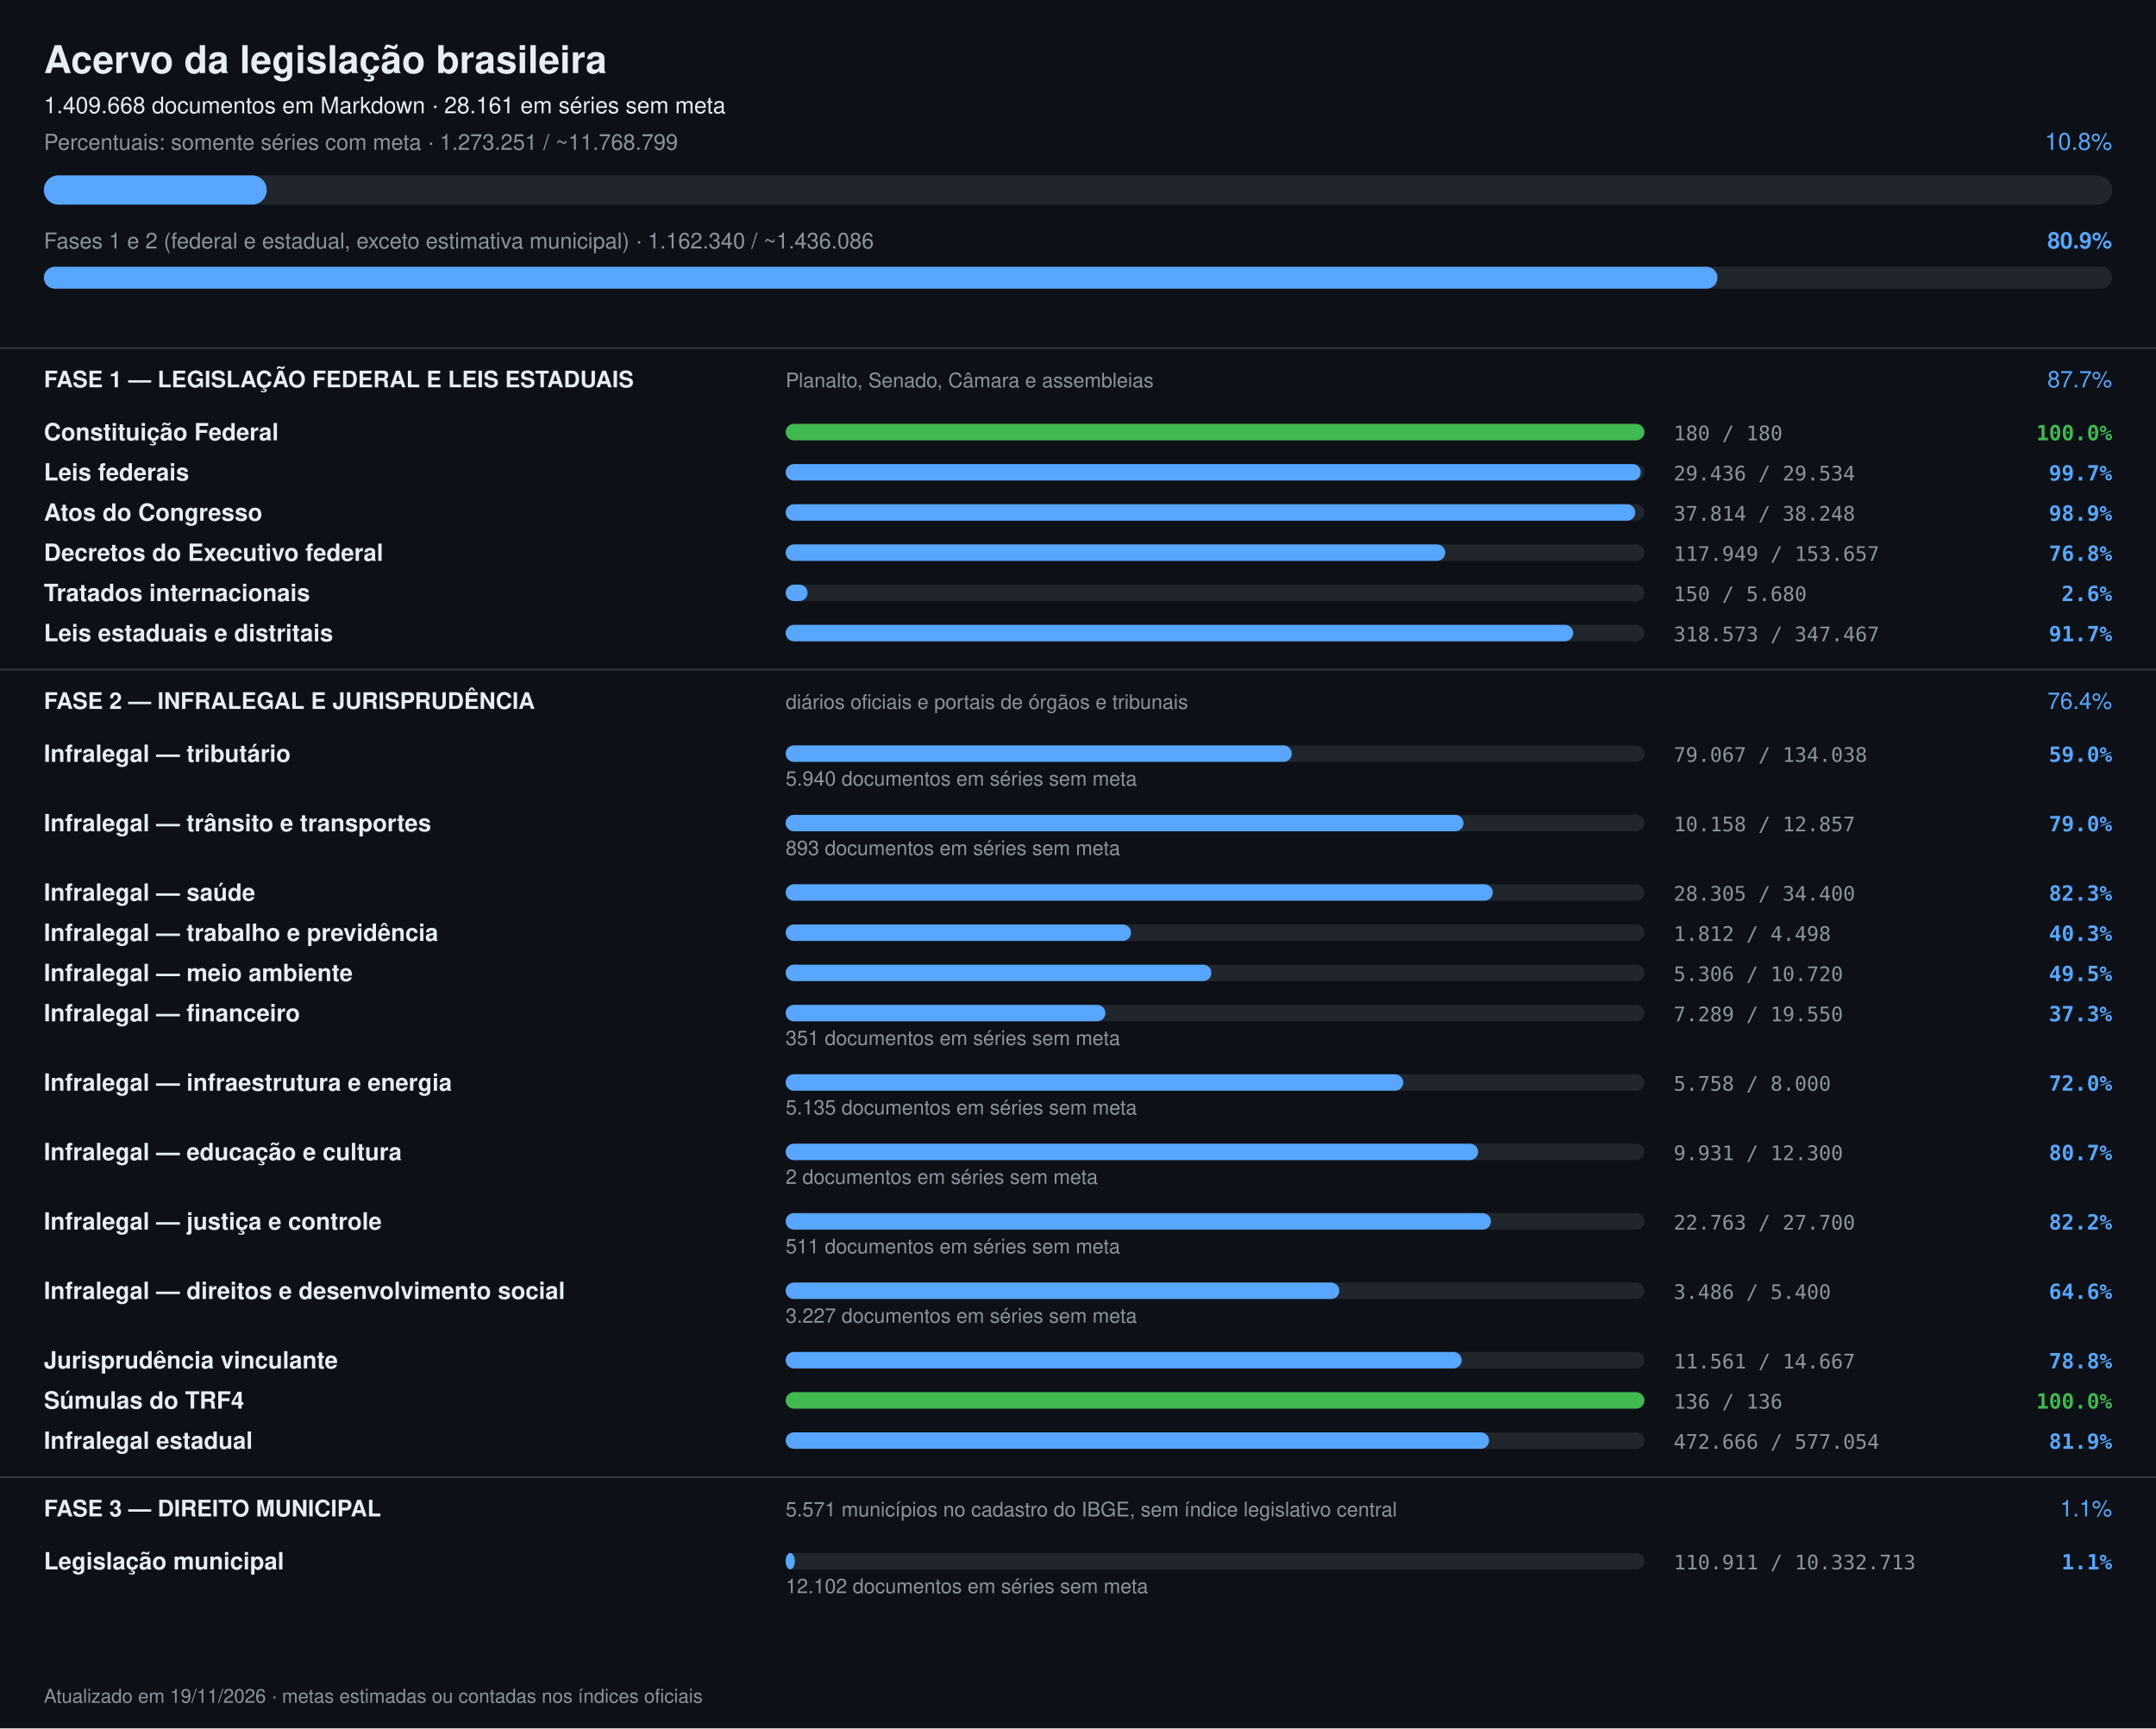
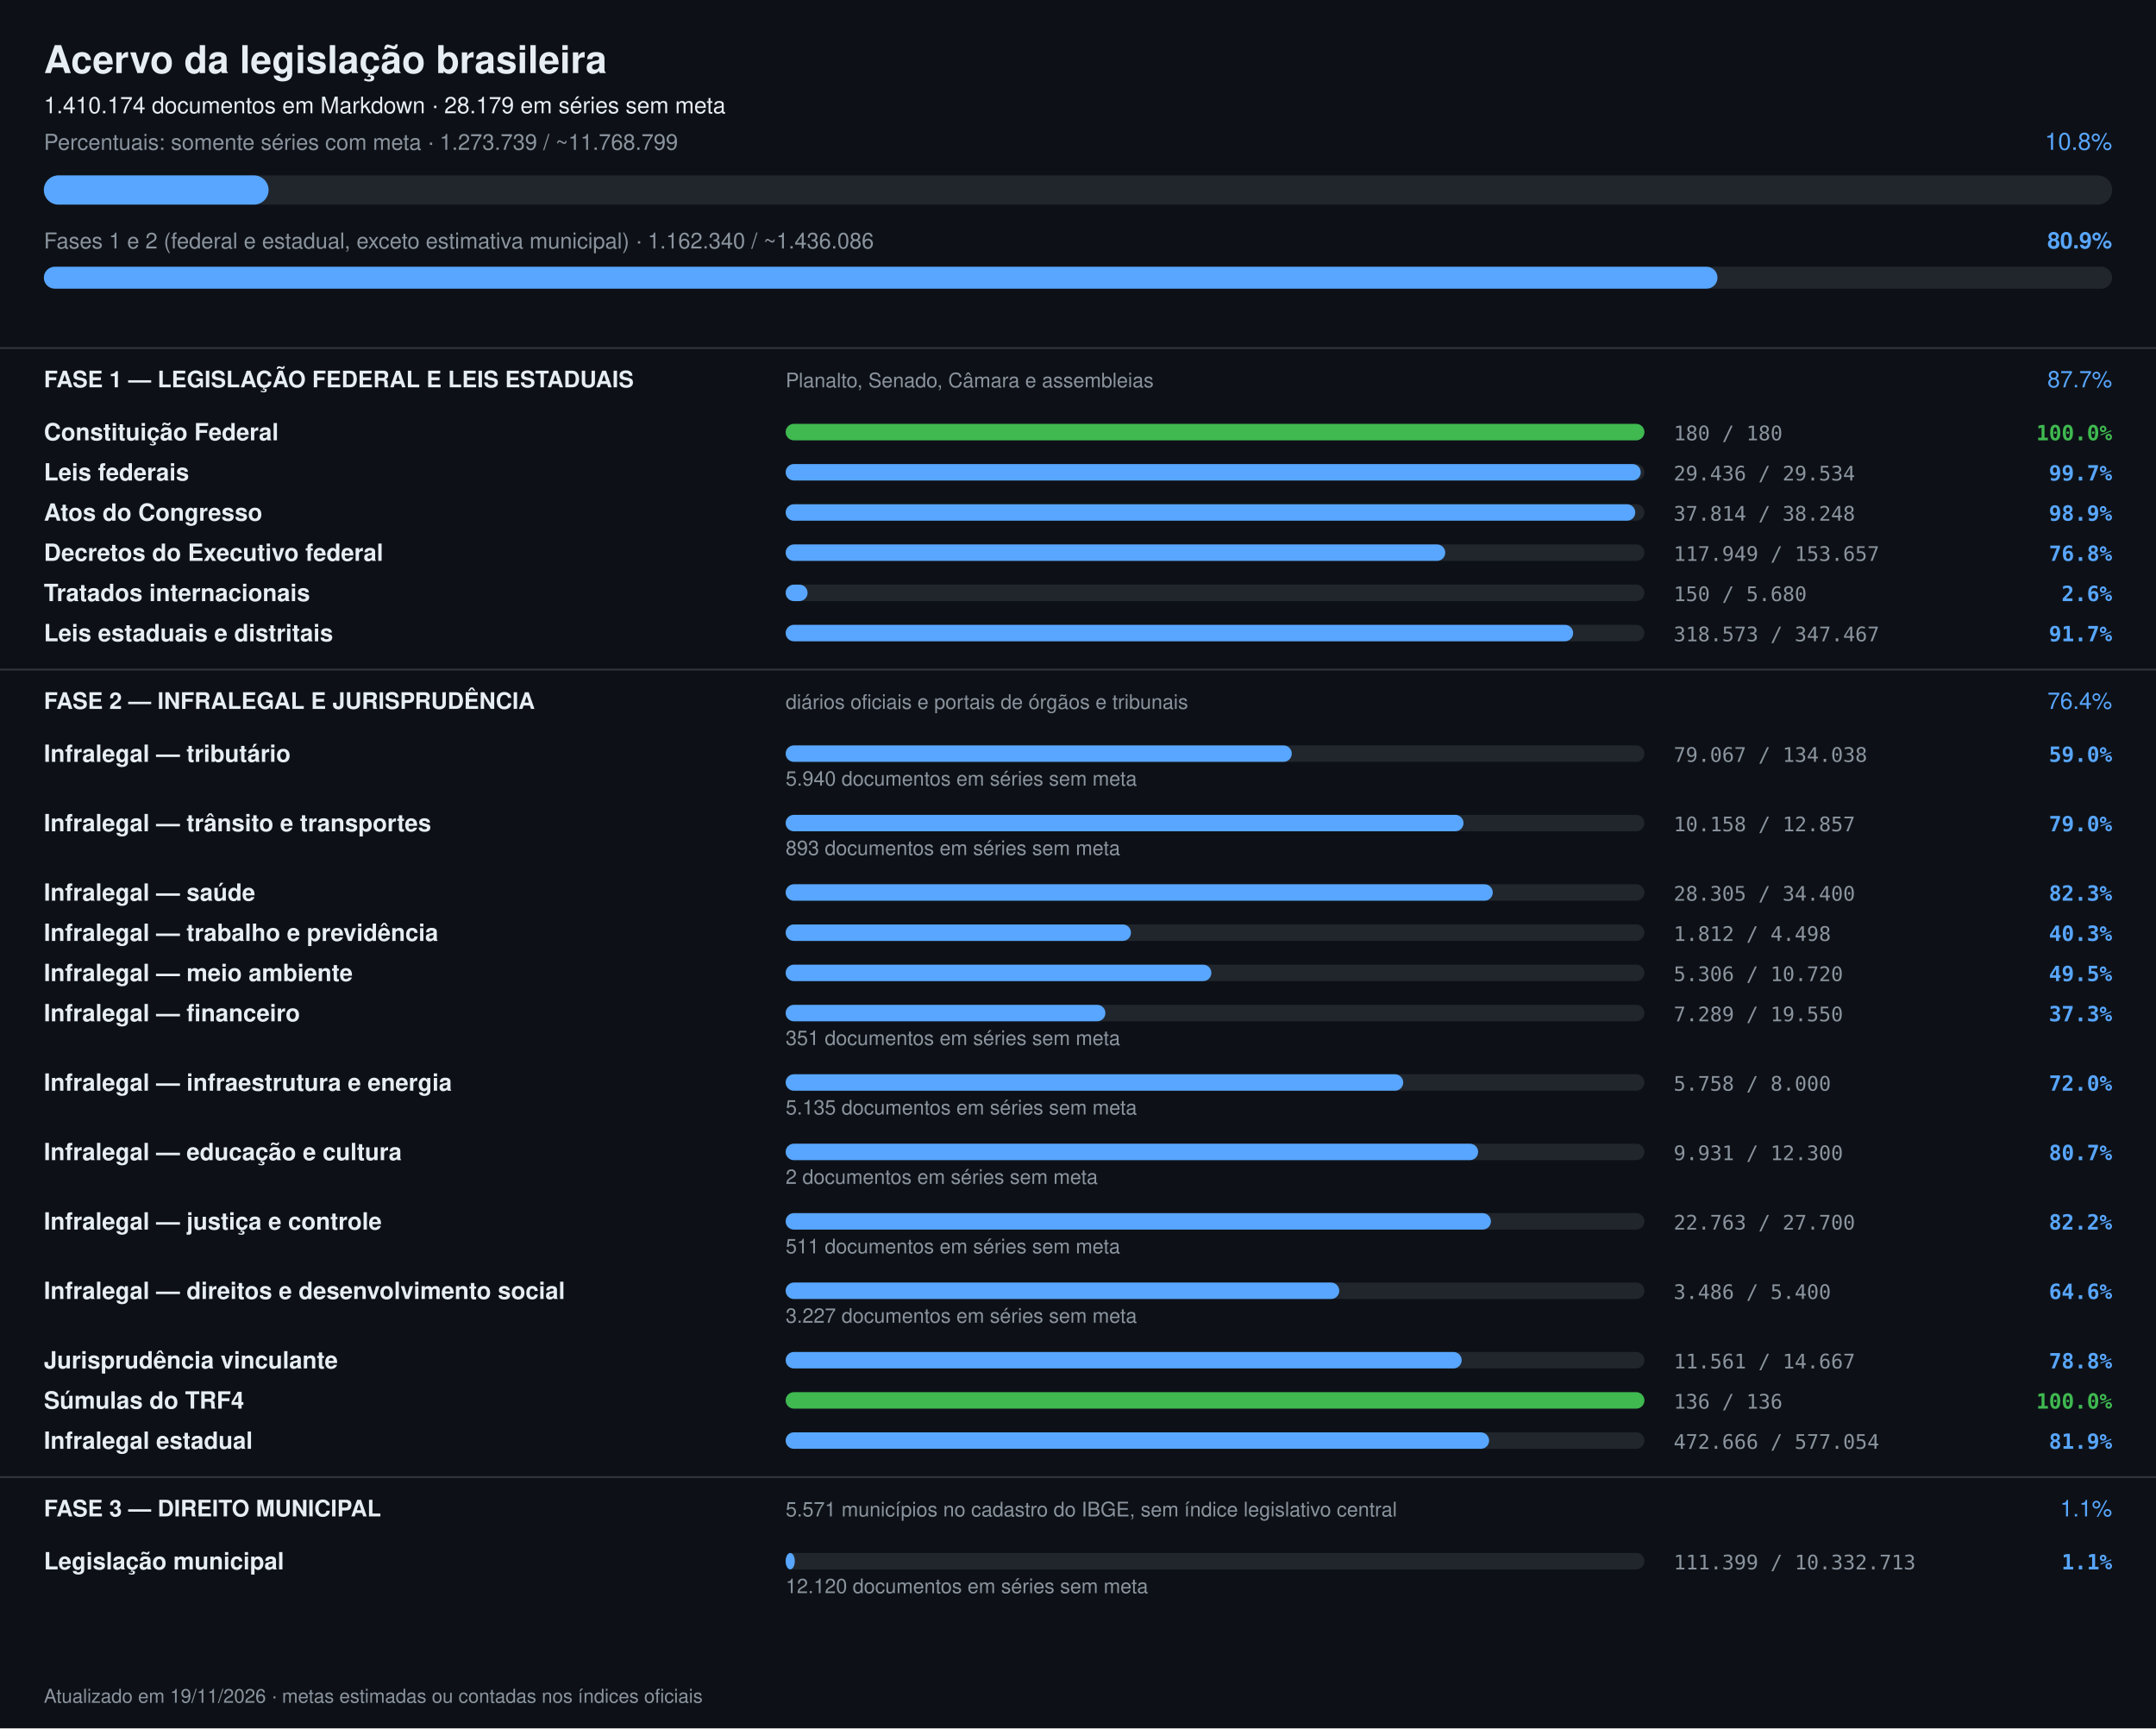
<svg xmlns="http://www.w3.org/2000/svg" width="1180" height="946" viewBox="0 0 1180 946" font-family="-apple-system,Segoe UI,Helvetica,Arial,sans-serif">
  <rect width="1180" height="946" fill="#0d1117" />
  <text x="24" y="40" font-size="21" font-weight="700" fill="#e6edf3">Acervo da legislação brasileira</text>
-   <text x="24" y="62" font-size="12.5" fill="#e6edf3">1.409.668 documentos em Markdown · 28.161 em séries sem meta</text>
-   <text x="24" y="82" font-size="12" fill="#8b949e">Percentuais: somente séries com meta · 1.273.251 / ~11.768.799</text>
+   <text x="24" y="62" font-size="12.5" fill="#e6edf3">1.410.174 documentos em Markdown · 28.179 em séries sem meta</text>
+   <text x="24" y="82" font-size="12" fill="#8b949e">Percentuais: somente séries com meta · 1.273.739 / ~11.768.799</text>
  <text x="1156" y="82" font-size="13" text-anchor="end" fill="#58a6ff">10.8%</text>
  <rect x="24" y="96" width="1132" height="16" rx="8" fill="#21262d" />
-   <rect x="24" y="96" width="122" height="16" rx="8" fill="#58a6ff" />
+   <rect x="24" y="96" width="123" height="16" rx="8" fill="#58a6ff" />
  <text x="24" y="136" font-size="12" fill="#8b949e">Fases 1 e 2 (federal e estadual, exceto estimativa municipal) · 1.162.340 / ~1.436.086</text>
  <text x="1156" y="136" font-size="12.5" font-weight="600" text-anchor="end" fill="#58a6ff">80.9%</text>
  <rect x="24" y="146" width="1132" height="12" rx="6" fill="#21262d" />
  <rect x="24" y="146" width="916" height="12" rx="6" fill="#58a6ff" />
  <rect x="0" y="190" width="1180" height="1" fill="#30363d" />
  <text x="24" y="212" font-size="12.5" font-weight="700" fill="#e6edf3">FASE 1 — LEGISLAÇÃO FEDERAL E LEIS ESTADUAIS</text>
  <text x="430" y="212" font-size="11" fill="#8b949e">Planalto, Senado, Câmara e assembleias</text>
  <text x="1156" y="212" font-size="12.5" text-anchor="end" fill="#58a6ff">87.7%</text>
  <text x="24" y="241" font-size="13" font-weight="600" fill="#e6edf3">Constituição Federal</text>
  <rect x="430" y="232" width="470" height="9" rx="4.5" fill="#21262d" />
  <rect x="430" y="232" width="470" height="9" rx="4.5" fill="#3fb950" />
  <text x="916" y="241" font-size="11" fill="#8b949e" font-family="ui-monospace,monospace">180 / 180</text>
  <text x="1156" y="241" font-size="11.5" text-anchor="end" font-weight="600" fill="#3fb950" font-family="ui-monospace,monospace">100.0%</text>
  <text x="24" y="263" font-size="13" font-weight="600" fill="#e6edf3">Leis federais</text>
  <rect x="430" y="254" width="470" height="9" rx="4.5" fill="#21262d" />
  <rect x="430" y="254" width="468" height="9" rx="4.5" fill="#58a6ff" />
  <text x="916" y="263" font-size="11" fill="#8b949e" font-family="ui-monospace,monospace">29.436 / 29.534</text>
  <text x="1156" y="263" font-size="11.5" text-anchor="end" font-weight="600" fill="#58a6ff" font-family="ui-monospace,monospace">99.7%</text>
  <text x="24" y="285" font-size="13" font-weight="600" fill="#e6edf3">Atos do Congresso</text>
  <rect x="430" y="276" width="470" height="9" rx="4.5" fill="#21262d" />
  <rect x="430" y="276" width="465" height="9" rx="4.5" fill="#58a6ff" />
  <text x="916" y="285" font-size="11" fill="#8b949e" font-family="ui-monospace,monospace">37.814 / 38.248</text>
  <text x="1156" y="285" font-size="11.5" text-anchor="end" font-weight="600" fill="#58a6ff" font-family="ui-monospace,monospace">98.9%</text>
  <text x="24" y="307" font-size="13" font-weight="600" fill="#e6edf3">Decretos do Executivo federal</text>
  <rect x="430" y="298" width="470" height="9" rx="4.5" fill="#21262d" />
  <rect x="430" y="298" width="361" height="9" rx="4.5" fill="#58a6ff" />
  <text x="916" y="307" font-size="11" fill="#8b949e" font-family="ui-monospace,monospace">117.949 / 153.657</text>
  <text x="1156" y="307" font-size="11.5" text-anchor="end" font-weight="600" fill="#58a6ff" font-family="ui-monospace,monospace">76.8%</text>
  <text x="24" y="329" font-size="13" font-weight="600" fill="#e6edf3">Tratados internacionais</text>
  <rect x="430" y="320" width="470" height="9" rx="4.5" fill="#21262d" />
  <rect x="430" y="320" width="12" height="9" rx="4.5" fill="#58a6ff" />
  <text x="916" y="329" font-size="11" fill="#8b949e" font-family="ui-monospace,monospace">150 / 5.680</text>
  <text x="1156" y="329" font-size="11.5" text-anchor="end" font-weight="600" fill="#58a6ff" font-family="ui-monospace,monospace">2.6%</text>
  <text x="24" y="351" font-size="13" font-weight="600" fill="#e6edf3">Leis estaduais e distritais</text>
  <rect x="430" y="342" width="470" height="9" rx="4.5" fill="#21262d" />
  <rect x="430" y="342" width="431" height="9" rx="4.5" fill="#58a6ff" />
  <text x="916" y="351" font-size="11" fill="#8b949e" font-family="ui-monospace,monospace">318.573 / 347.467</text>
  <text x="1156" y="351" font-size="11.5" text-anchor="end" font-weight="600" fill="#58a6ff" font-family="ui-monospace,monospace">91.7%</text>
  <rect x="0" y="366" width="1180" height="1" fill="#30363d" />
  <text x="24" y="388" font-size="12.5" font-weight="700" fill="#e6edf3">FASE 2 — INFRALEGAL E JURISPRUDÊNCIA</text>
  <text x="430" y="388" font-size="11" fill="#8b949e">diários oficiais e portais de órgãos e tribunais</text>
  <text x="1156" y="388" font-size="12.5" text-anchor="end" fill="#58a6ff">76.4%</text>
  <text x="24" y="417" font-size="13" font-weight="600" fill="#e6edf3">Infralegal — tributário</text>
  <rect x="430" y="408" width="470" height="9" rx="4.5" fill="#21262d" />
  <rect x="430" y="408" width="277" height="9" rx="4.5" fill="#58a6ff" />
  <text x="916" y="417" font-size="11" fill="#8b949e" font-family="ui-monospace,monospace">79.067 / 134.038</text>
  <text x="1156" y="417" font-size="11.5" text-anchor="end" font-weight="600" fill="#58a6ff" font-family="ui-monospace,monospace">59.0%</text>
  <text x="430" y="430" font-size="11" fill="#8b949e">5.940 documentos em séries sem meta</text>
  <text x="24" y="455" font-size="13" font-weight="600" fill="#e6edf3">Infralegal — trânsito e transportes</text>
  <rect x="430" y="446" width="470" height="9" rx="4.5" fill="#21262d" />
  <rect x="430" y="446" width="371" height="9" rx="4.5" fill="#58a6ff" />
  <text x="916" y="455" font-size="11" fill="#8b949e" font-family="ui-monospace,monospace">10.158 / 12.857</text>
  <text x="1156" y="455" font-size="11.5" text-anchor="end" font-weight="600" fill="#58a6ff" font-family="ui-monospace,monospace">79.0%</text>
  <text x="430" y="468" font-size="11" fill="#8b949e">893 documentos em séries sem meta</text>
  <text x="24" y="493" font-size="13" font-weight="600" fill="#e6edf3">Infralegal — saúde</text>
  <rect x="430" y="484" width="470" height="9" rx="4.5" fill="#21262d" />
  <rect x="430" y="484" width="387" height="9" rx="4.5" fill="#58a6ff" />
  <text x="916" y="493" font-size="11" fill="#8b949e" font-family="ui-monospace,monospace">28.305 / 34.400</text>
  <text x="1156" y="493" font-size="11.5" text-anchor="end" font-weight="600" fill="#58a6ff" font-family="ui-monospace,monospace">82.3%</text>
  <text x="24" y="515" font-size="13" font-weight="600" fill="#e6edf3">Infralegal — trabalho e previdência</text>
  <rect x="430" y="506" width="470" height="9" rx="4.5" fill="#21262d" />
  <rect x="430" y="506" width="189" height="9" rx="4.5" fill="#58a6ff" />
  <text x="916" y="515" font-size="11" fill="#8b949e" font-family="ui-monospace,monospace">1.812 / 4.498</text>
  <text x="1156" y="515" font-size="11.5" text-anchor="end" font-weight="600" fill="#58a6ff" font-family="ui-monospace,monospace">40.3%</text>
  <text x="24" y="537" font-size="13" font-weight="600" fill="#e6edf3">Infralegal — meio ambiente</text>
  <rect x="430" y="528" width="470" height="9" rx="4.5" fill="#21262d" />
  <rect x="430" y="528" width="233" height="9" rx="4.5" fill="#58a6ff" />
  <text x="916" y="537" font-size="11" fill="#8b949e" font-family="ui-monospace,monospace">5.306 / 10.720</text>
  <text x="1156" y="537" font-size="11.5" text-anchor="end" font-weight="600" fill="#58a6ff" font-family="ui-monospace,monospace">49.5%</text>
  <text x="24" y="559" font-size="13" font-weight="600" fill="#e6edf3">Infralegal — financeiro</text>
  <rect x="430" y="550" width="470" height="9" rx="4.5" fill="#21262d" />
  <rect x="430" y="550" width="175" height="9" rx="4.5" fill="#58a6ff" />
  <text x="916" y="559" font-size="11" fill="#8b949e" font-family="ui-monospace,monospace">7.289 / 19.550</text>
  <text x="1156" y="559" font-size="11.5" text-anchor="end" font-weight="600" fill="#58a6ff" font-family="ui-monospace,monospace">37.3%</text>
  <text x="430" y="572" font-size="11" fill="#8b949e">351 documentos em séries sem meta</text>
  <text x="24" y="597" font-size="13" font-weight="600" fill="#e6edf3">Infralegal — infraestrutura e energia</text>
  <rect x="430" y="588" width="470" height="9" rx="4.5" fill="#21262d" />
  <rect x="430" y="588" width="338" height="9" rx="4.5" fill="#58a6ff" />
  <text x="916" y="597" font-size="11" fill="#8b949e" font-family="ui-monospace,monospace">5.758 / 8.000</text>
  <text x="1156" y="597" font-size="11.5" text-anchor="end" font-weight="600" fill="#58a6ff" font-family="ui-monospace,monospace">72.0%</text>
  <text x="430" y="610" font-size="11" fill="#8b949e">5.135 documentos em séries sem meta</text>
  <text x="24" y="635" font-size="13" font-weight="600" fill="#e6edf3">Infralegal — educação e cultura</text>
  <rect x="430" y="626" width="470" height="9" rx="4.5" fill="#21262d" />
  <rect x="430" y="626" width="379" height="9" rx="4.5" fill="#58a6ff" />
  <text x="916" y="635" font-size="11" fill="#8b949e" font-family="ui-monospace,monospace">9.931 / 12.300</text>
  <text x="1156" y="635" font-size="11.5" text-anchor="end" font-weight="600" fill="#58a6ff" font-family="ui-monospace,monospace">80.7%</text>
  <text x="430" y="648" font-size="11" fill="#8b949e">2 documentos em séries sem meta</text>
  <text x="24" y="673" font-size="13" font-weight="600" fill="#e6edf3">Infralegal — justiça e controle</text>
  <rect x="430" y="664" width="470" height="9" rx="4.5" fill="#21262d" />
  <rect x="430" y="664" width="386" height="9" rx="4.5" fill="#58a6ff" />
  <text x="916" y="673" font-size="11" fill="#8b949e" font-family="ui-monospace,monospace">22.763 / 27.700</text>
  <text x="1156" y="673" font-size="11.5" text-anchor="end" font-weight="600" fill="#58a6ff" font-family="ui-monospace,monospace">82.2%</text>
  <text x="430" y="686" font-size="11" fill="#8b949e">511 documentos em séries sem meta</text>
  <text x="24" y="711" font-size="13" font-weight="600" fill="#e6edf3">Infralegal — direitos e desenvolvimento social</text>
  <rect x="430" y="702" width="470" height="9" rx="4.5" fill="#21262d" />
  <rect x="430" y="702" width="303" height="9" rx="4.5" fill="#58a6ff" />
  <text x="916" y="711" font-size="11" fill="#8b949e" font-family="ui-monospace,monospace">3.486 / 5.400</text>
  <text x="1156" y="711" font-size="11.5" text-anchor="end" font-weight="600" fill="#58a6ff" font-family="ui-monospace,monospace">64.6%</text>
  <text x="430" y="724" font-size="11" fill="#8b949e">3.227 documentos em séries sem meta</text>
  <text x="24" y="749" font-size="13" font-weight="600" fill="#e6edf3">Jurisprudência vinculante</text>
  <rect x="430" y="740" width="470" height="9" rx="4.5" fill="#21262d" />
  <rect x="430" y="740" width="370" height="9" rx="4.5" fill="#58a6ff" />
  <text x="916" y="749" font-size="11" fill="#8b949e" font-family="ui-monospace,monospace">11.561 / 14.667</text>
  <text x="1156" y="749" font-size="11.5" text-anchor="end" font-weight="600" fill="#58a6ff" font-family="ui-monospace,monospace">78.8%</text>
  <text x="24" y="771" font-size="13" font-weight="600" fill="#e6edf3">Súmulas do TRF4</text>
  <rect x="430" y="762" width="470" height="9" rx="4.5" fill="#21262d" />
  <rect x="430" y="762" width="470" height="9" rx="4.5" fill="#3fb950" />
  <text x="916" y="771" font-size="11" fill="#8b949e" font-family="ui-monospace,monospace">136 / 136</text>
  <text x="1156" y="771" font-size="11.5" text-anchor="end" font-weight="600" fill="#3fb950" font-family="ui-monospace,monospace">100.0%</text>
  <text x="24" y="793" font-size="13" font-weight="600" fill="#e6edf3">Infralegal estadual</text>
  <rect x="430" y="784" width="470" height="9" rx="4.5" fill="#21262d" />
  <rect x="430" y="784" width="385" height="9" rx="4.5" fill="#58a6ff" />
  <text x="916" y="793" font-size="11" fill="#8b949e" font-family="ui-monospace,monospace">472.666 / 577.054</text>
  <text x="1156" y="793" font-size="11.5" text-anchor="end" font-weight="600" fill="#58a6ff" font-family="ui-monospace,monospace">81.9%</text>
  <rect x="0" y="808" width="1180" height="1" fill="#30363d" />
  <text x="24" y="830" font-size="12.5" font-weight="700" fill="#e6edf3">FASE 3 — DIREITO MUNICIPAL</text>
  <text x="430" y="830" font-size="11" fill="#8b949e">5.571 municípios no cadastro do IBGE, sem índice legislativo central</text>
  <text x="1156" y="830" font-size="12.5" text-anchor="end" fill="#58a6ff">1.1%</text>
  <text x="24" y="859" font-size="13" font-weight="600" fill="#e6edf3">Legislação municipal</text>
  <rect x="430" y="850" width="470" height="9" rx="4.5" fill="#21262d" />
  <rect x="430" y="850" width="5" height="9" rx="4.5" fill="#58a6ff" />
-   <text x="916" y="859" font-size="11" fill="#8b949e" font-family="ui-monospace,monospace">110.911 / 10.332.713</text>
+   <text x="916" y="859" font-size="11" fill="#8b949e" font-family="ui-monospace,monospace">111.399 / 10.332.713</text>
  <text x="1156" y="859" font-size="11.5" text-anchor="end" font-weight="600" fill="#58a6ff" font-family="ui-monospace,monospace">1.1%</text>
-   <text x="430" y="872" font-size="11" fill="#8b949e">12.102 documentos em séries sem meta</text>
+   <text x="430" y="872" font-size="11" fill="#8b949e">12.120 documentos em séries sem meta</text>
  <text x="24" y="932" font-size="10.5" fill="#8b949e">Atualizado em 19/11/2026 · metas estimadas ou contadas nos índices oficiais</text>
</svg>
